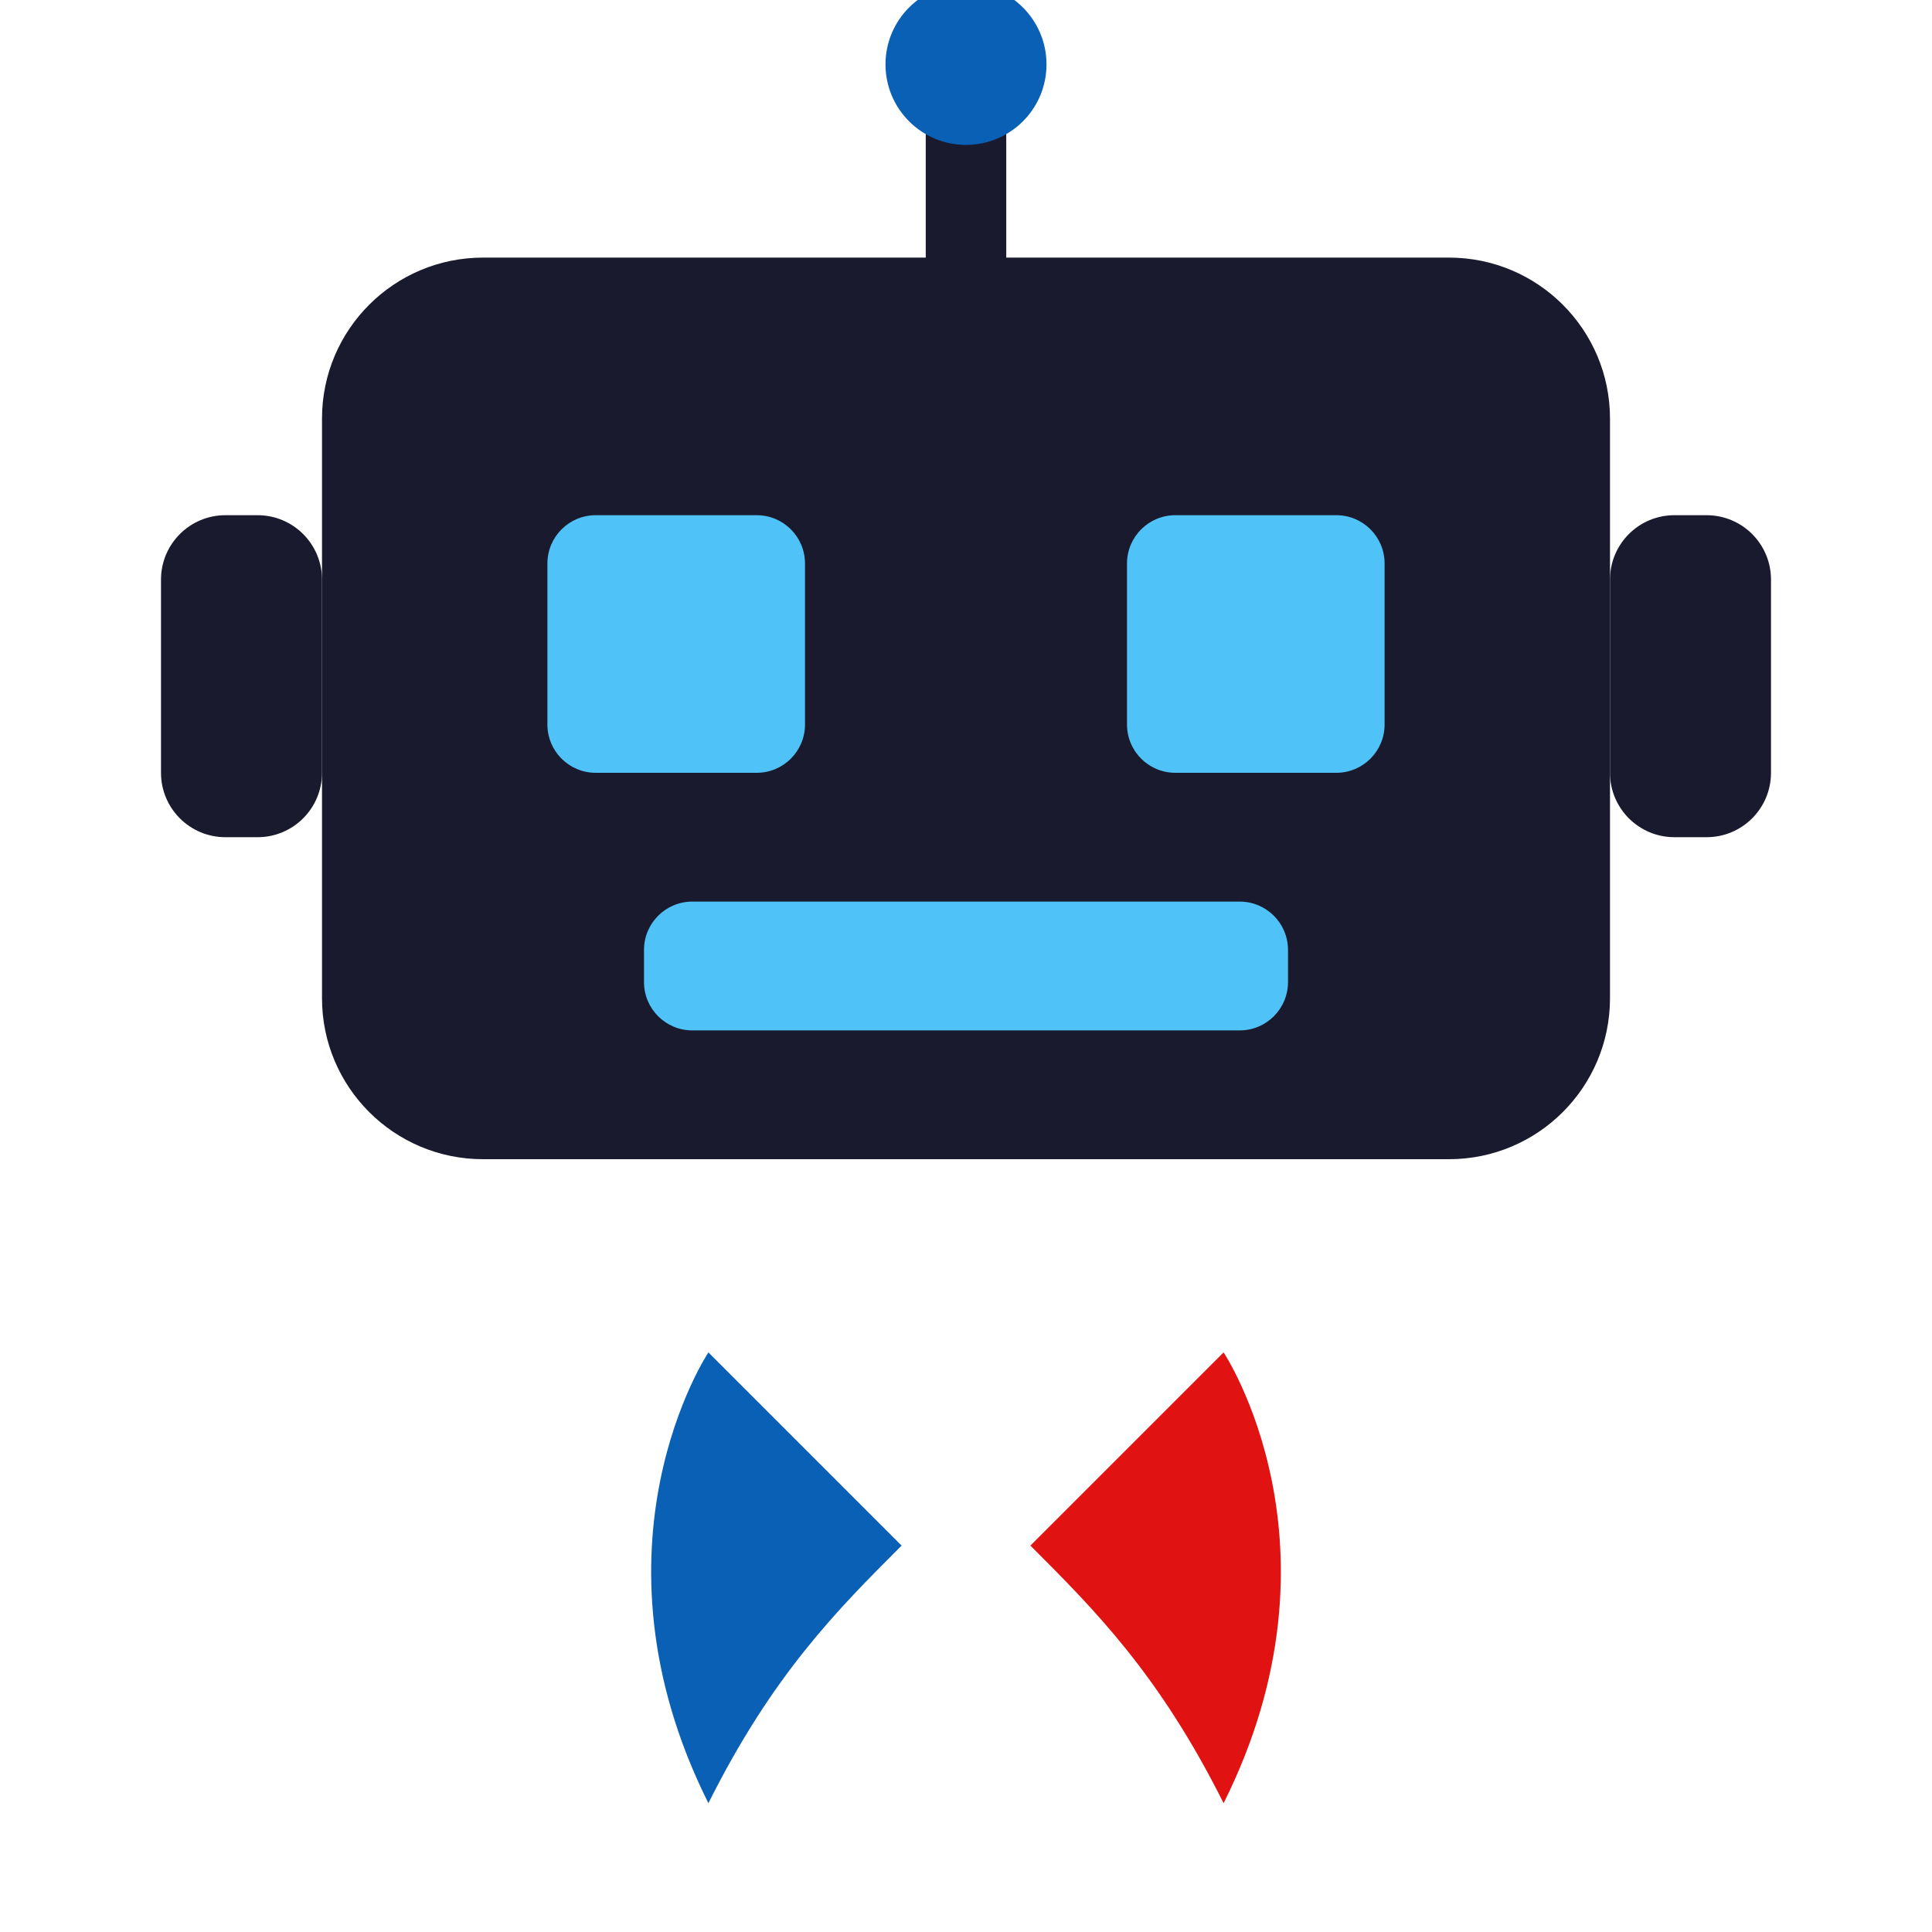
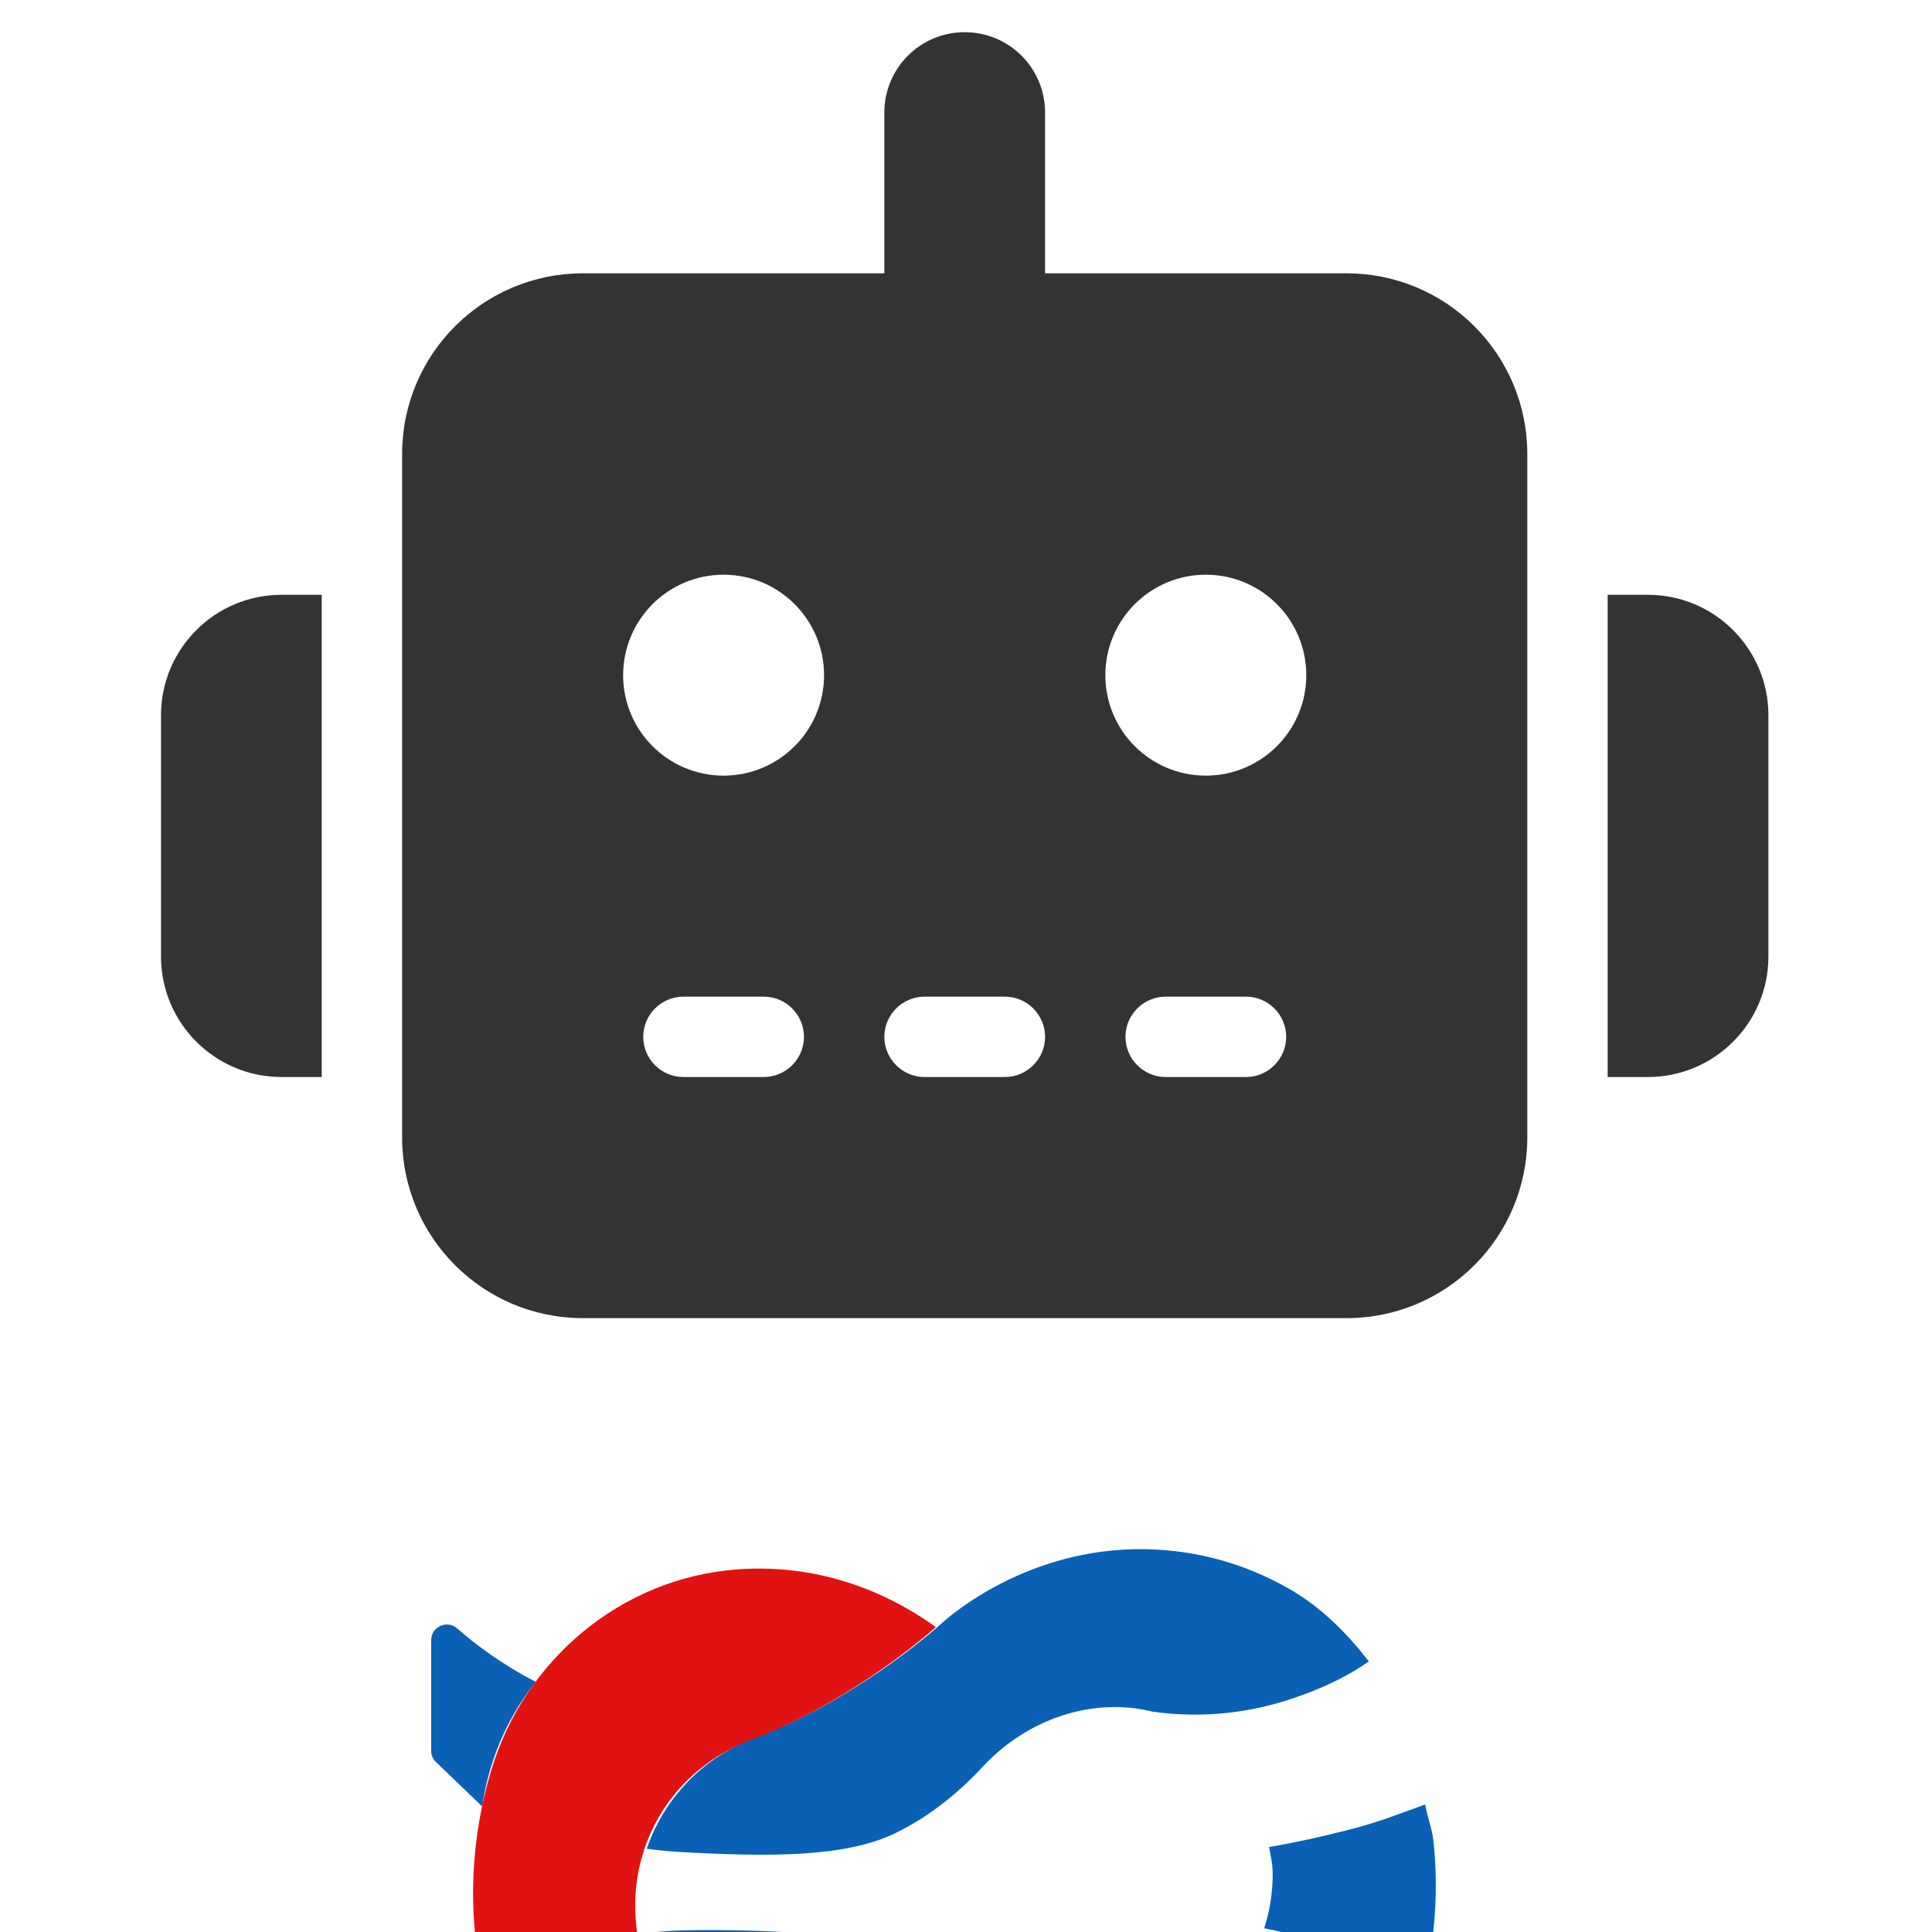
<svg xmlns="http://www.w3.org/2000/svg" viewBox="0 0 60 60">
-   <line x1="30" y1="2" x2="30" y2="8" stroke="#1a1a2e" stroke-width="2.5" stroke-linecap="round" />
-   <circle cx="30" cy="2" r="2.5" fill="#0A60B5" />
-   <rect x="10" y="8" width="40" height="28" rx="5" ry="5" fill="#1a1a2e" />
-   <rect x="17" y="16" width="8" height="8" rx="1.5" fill="#4fc3f7" />
-   <rect x="35" y="16" width="8" height="8" rx="1.5" fill="#4fc3f7" />
-   <rect x="20" y="28" width="20" height="4" rx="1.5" fill="#4fc3f7" />
-   <rect x="5" y="16" width="5" height="10" rx="2" fill="#1a1a2e" />
-   <rect x="50" y="16" width="5" height="10" rx="2" fill="#1a1a2e" />
-   <path d="M22 42 C22 42, 18 48, 22 56 C24 52, 26 50, 28 48 C26 46, 24 44, 22 42Z" fill="#0A60B5" />
-   <path d="M38 42 C38 42, 42 48, 38 56 C36 52, 34 50, 32 48 C34 46, 36 44, 38 42Z" fill="#E11312" />
+   <g transform="translate(5, 1) scale(0.078)">
+     <path d="M320 0c17.7 0 32 14.3 32 32V96H472c39.8 0 72 32.2 72 72V440c0 39.8-32.2 72-72 72H168c-39.8 0-72-32.2-72-72V168c0-39.8 32.2-72 72-72H288V32c0-17.7 14.3-32 32-32zM208 384c-8.8 0-16 7.2-16 16s7.2 16 16 16h32c8.8 0 16-7.2 16-16s-7.2-16-16-16H208zm96 0c-8.8 0-16 7.2-16 16s7.2 16 16 16h32c8.8 0 16-7.2 16-16s-7.2-16-16-16H304zm96 0c-8.8 0-16 7.2-16 16s7.2 16 16 16h32c8.8 0 16-7.2 16-16s-7.2-16-16-16H400zM264 256a40 40 0 1 0-80 0 40 40 0 1 0 80 0zm152 40a40 40 0 1 0 0-80 40 40 0 1 0 0 80zM48 224H64V416H48c-26.5 0-48-21.5-48-48V272c0-26.5 21.5-48 48-48zm544 0c26.5 0 48 21.5 48 48v96c0 26.5-21.5 48-48 48H576V224h16z" fill="#333333" />
+   </g>
+   <g transform="translate(13, 42) scale(0.065)">
+     <path d="M457 357.752C434.447 388.263 399.909 408.62 360.938 411.591C359.724 411.676 358.511 411.761 357.28 411.829C311.584 414.104 277.065 393.256 254.175 373.9C213.67 352.456 181.979 347.056 163.437 342.387C149.952 338.991 138.153 332.2 133.096 328.804C128.613 326.138 119.595 319.958 112.869 308.43C105.335 295.509 104.896 283.166 105.014 277.92C108.942 277.393 114.015 276.816 119.949 276.442C124.803 276.137 129.506 276.018 134.782 276.001C175.708 275.95 207.448 277.953 230.541 288.208C243.031 293.743 254.611 301.112 264.927 310.094C278.192 321.673 305.313 339.976 338.739 333.728C342.986 332.93 347.066 331.877 350.993 330.587C363.028 328.855 383.609 327.463 407.848 333.898C430.856 340.01 447.409 350.571 457 357.752Z" fill="#0A60B5" />
+     <path d="M454 147.632C443.832 134.459 431.474 122.006 416.878 113.508C401.324 104.458 381.476 96.665 357.471 94.553C298.821 89.391 258.722 121.922 251.416 128.073C242.326 136.604 205.964 166.789 162.196 183.549C154.57 186.264 139.891 192.683 126.844 207.013C116.525 218.343 111.475 229.94 109 237.147C114.219 237.868 119.605 238.388 125.161 238.706C167.599 241.069 204.062 241.304 227.916 229.622C243.673 221.912 257.493 210.935 269.412 198.08C290.892 174.9 322.22 164.56 350.737 171.649C363.834 173.476 386.645 174.867 413.023 166.789C431.238 161.208 444.809 154.185 454 147.632Z" fill="#0A60B5" />
+     <path d="M56 157.414C39.73 149.051 27.029 139.404 18.366 131.853C13.524 127.629 6 131.092 6 137.546V190.307C6 192.605 7.039 194.784 8.815 196.203L30.43 217C31.57 208.637 34.016 197.267 39.512 184.698C44.69 172.838 50.906 163.766 56 157.414Z" fill="#0A60B5" />
+     <path d="M404 275.157C406.473 267.536 407.845 259.542 408.049 251.396C408.218 244.96 407.473 242.555 406.355 236.323C417.857 234.392 432.222 231.242 445.317 227.855C459.157 224.282 469.389 220.132 480.891 216C482.568 224.045 484.33 227.957 484.939 233.918C485.515 239.541 485.871 245.367 485.973 251.396C486.278 270.127 483.991 287.113 480.467 302C469.626 296.377 456.751 290.551 441.929 285.437C428.14 280.661 415.316 277.409 404 275.157Z" fill="#0A60B5" />
+     <path d="M17.863 386.557C12.903 390.158 6 386.608 6 380.438V315.638C6 313.677 6.754 311.817 8.061 310.431C8.714 309.738 9.318 309.349 9.586 309.197L31 300C32.575 308.588 35.172 318.867 39.512 330.058C44.589 343.143 50.621 353.743 56 361.807C43.282 370.057 30.564 378.307 17.863 386.557Z" fill="#0A60B5" />
+     <path fill-rule="evenodd" clip-rule="evenodd" d="M155.765 103.453C198.594 101.328 230.622 119.267 247.131 131.257C234.633 142.295 200.817 168.932 160.819 184.316C158.121 185.28 154.541 186.71 150.463 188.793C121.52 203.048 104.31 231.457 103.542 261.808C103.413 266.916 103.674 272.006 104.349 277.007C104.276 277.016 104.203 277.026 104.131 277.036C104.013 282.241 104.451 294.488 111.981 307.308C118.703 318.747 127.716 324.879 132.197 327.524C134.42 329.006 137.949 331.141 142.351 333.354C147.523 336.109 153.257 338.42 159.582 340.207C160.551 340.488 161.531 340.753 162.52 341.001C164.821 341.576 167.33 342.171 170.036 342.814C189.12 347.343 218.036 354.206 253.489 372.84C257.071 375.846 260.929 378.875 265.067 381.836C263.81 382.961 262.751 383.944 261.896 384.751C254.585 390.934 214.457 423.632 155.765 418.444C131.743 416.321 111.864 408.488 96.315 399.391C70.119 384.077 50.325 359.853 39.526 331.5C32.569 313.222 26.504 289.587 26.066 261.774C25.679 238.021 29.486 217.098 34.675 199.746C50.561 146.731 96.888 107.85 152.11 103.689C153.323 103.605 154.535 103.52 155.765 103.453Z" fill="#E11312" />
+   </g>
</svg>
